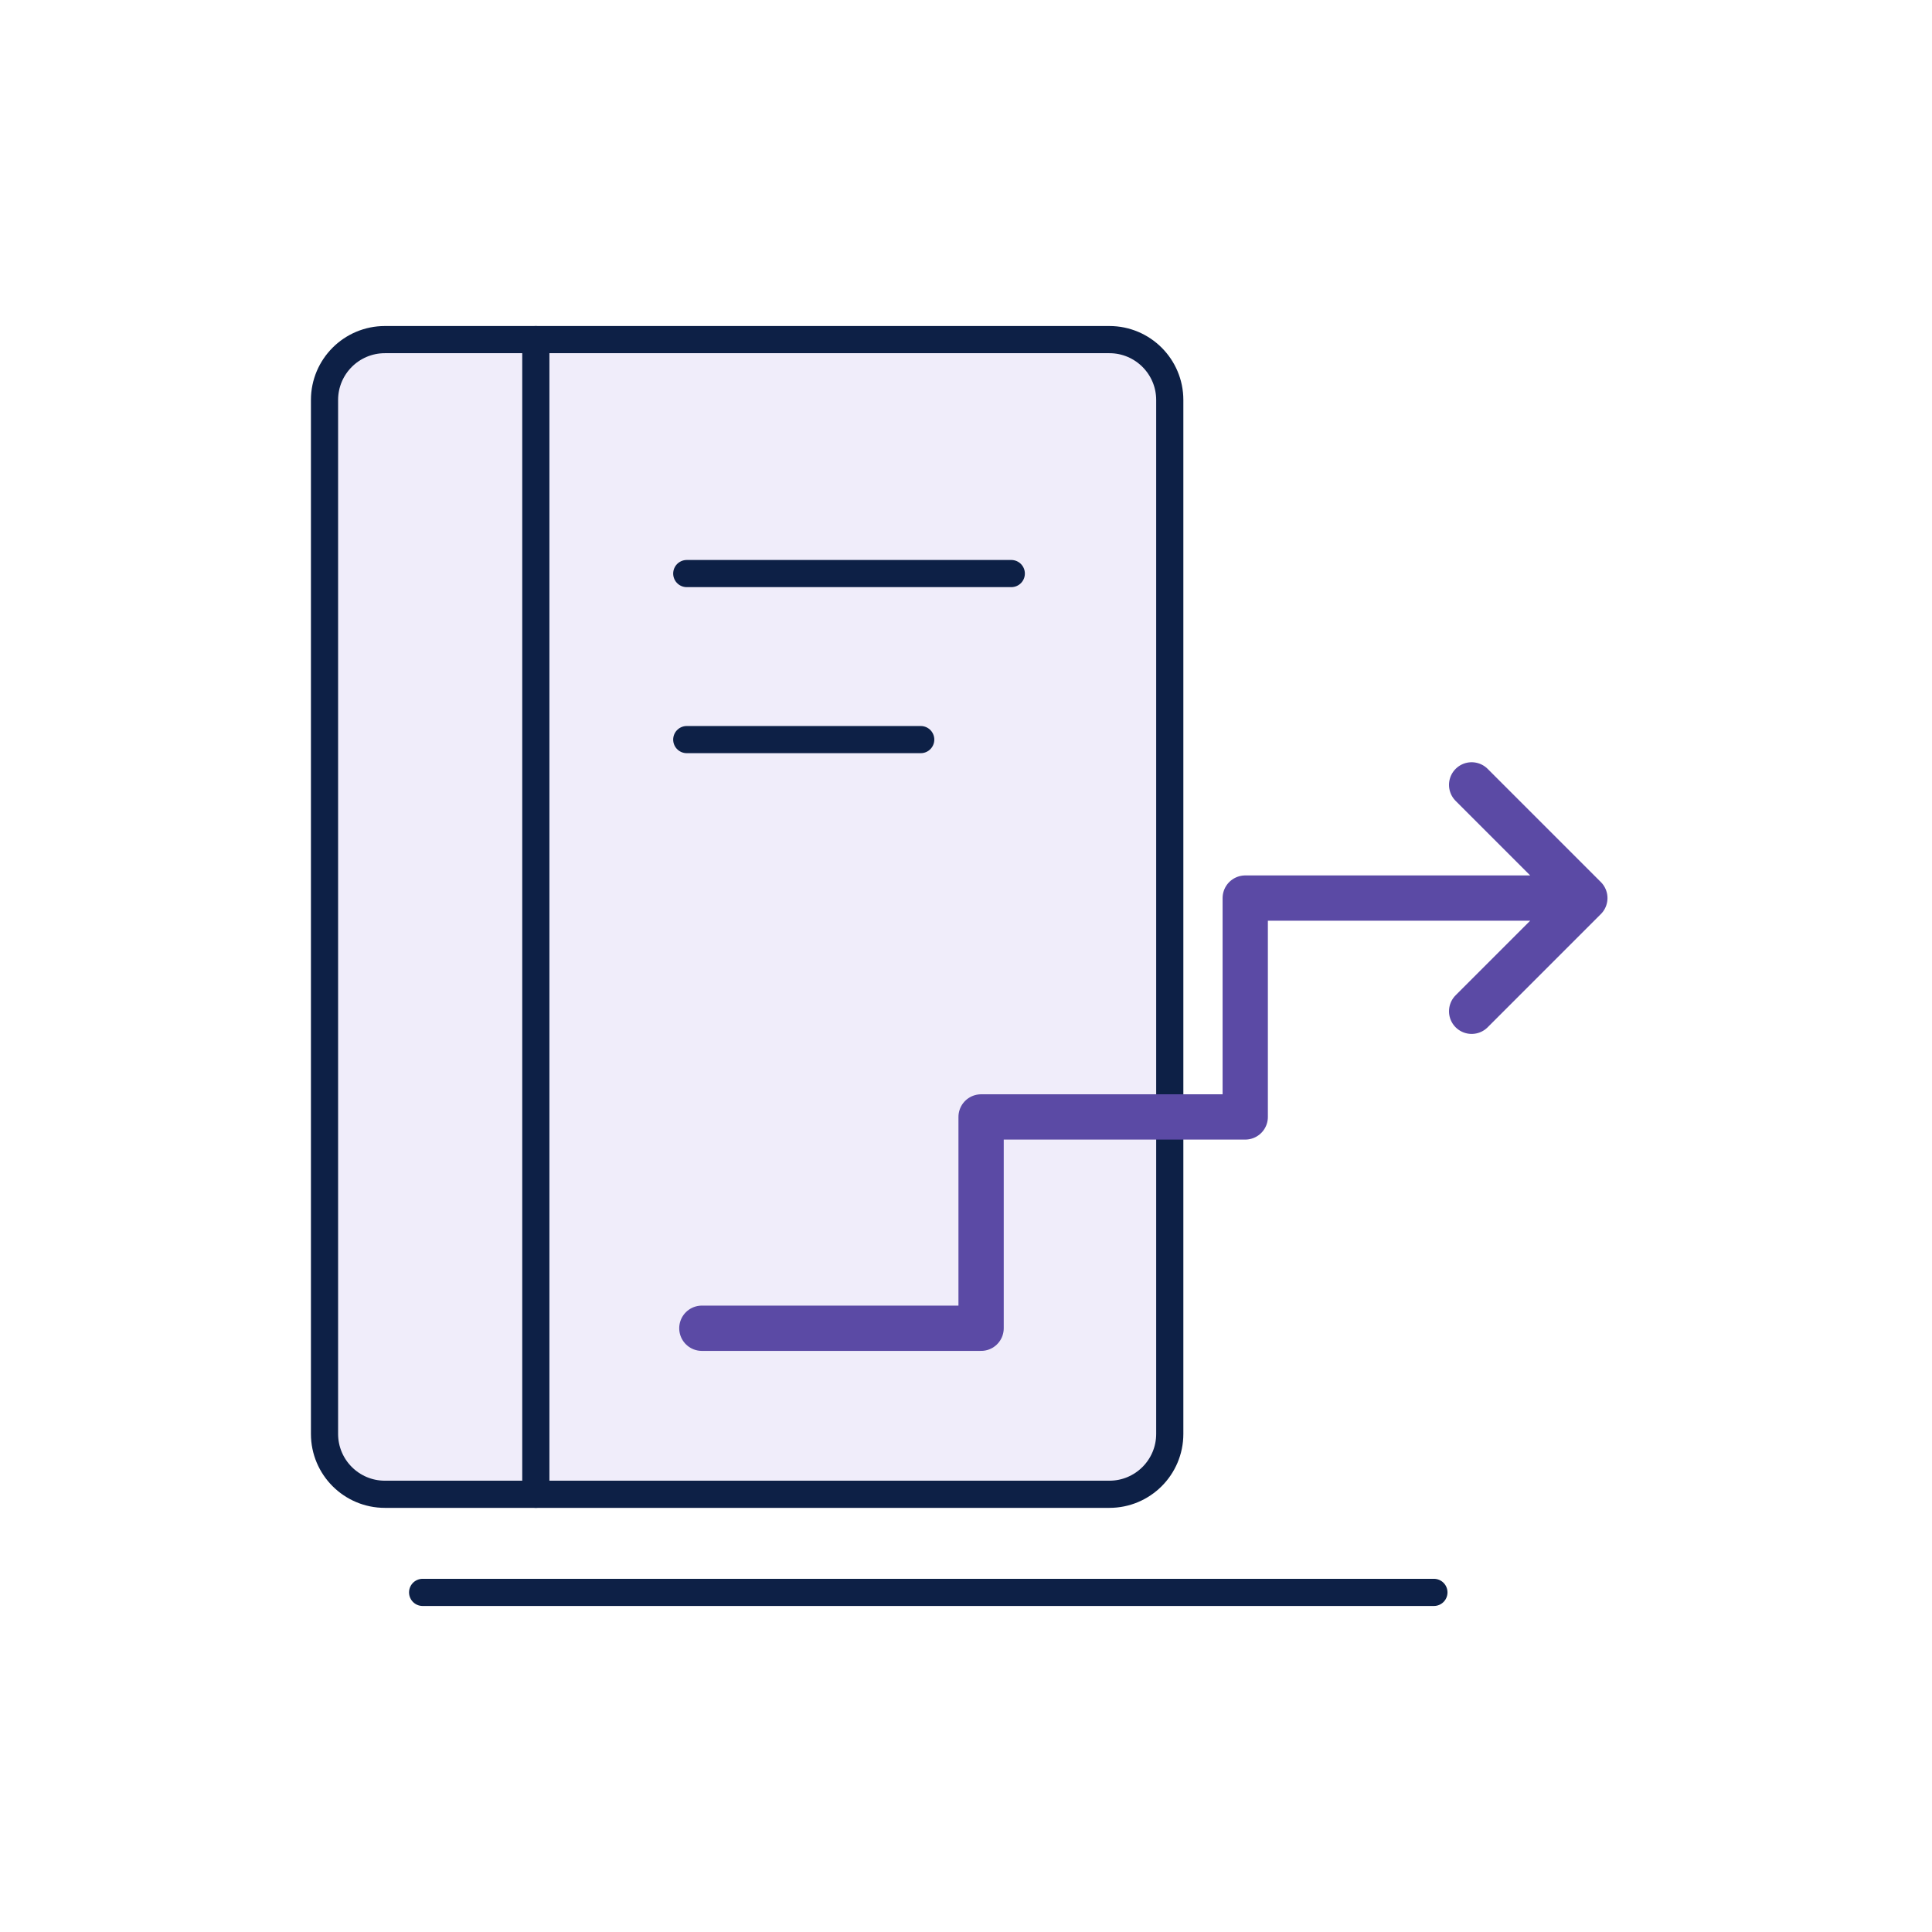
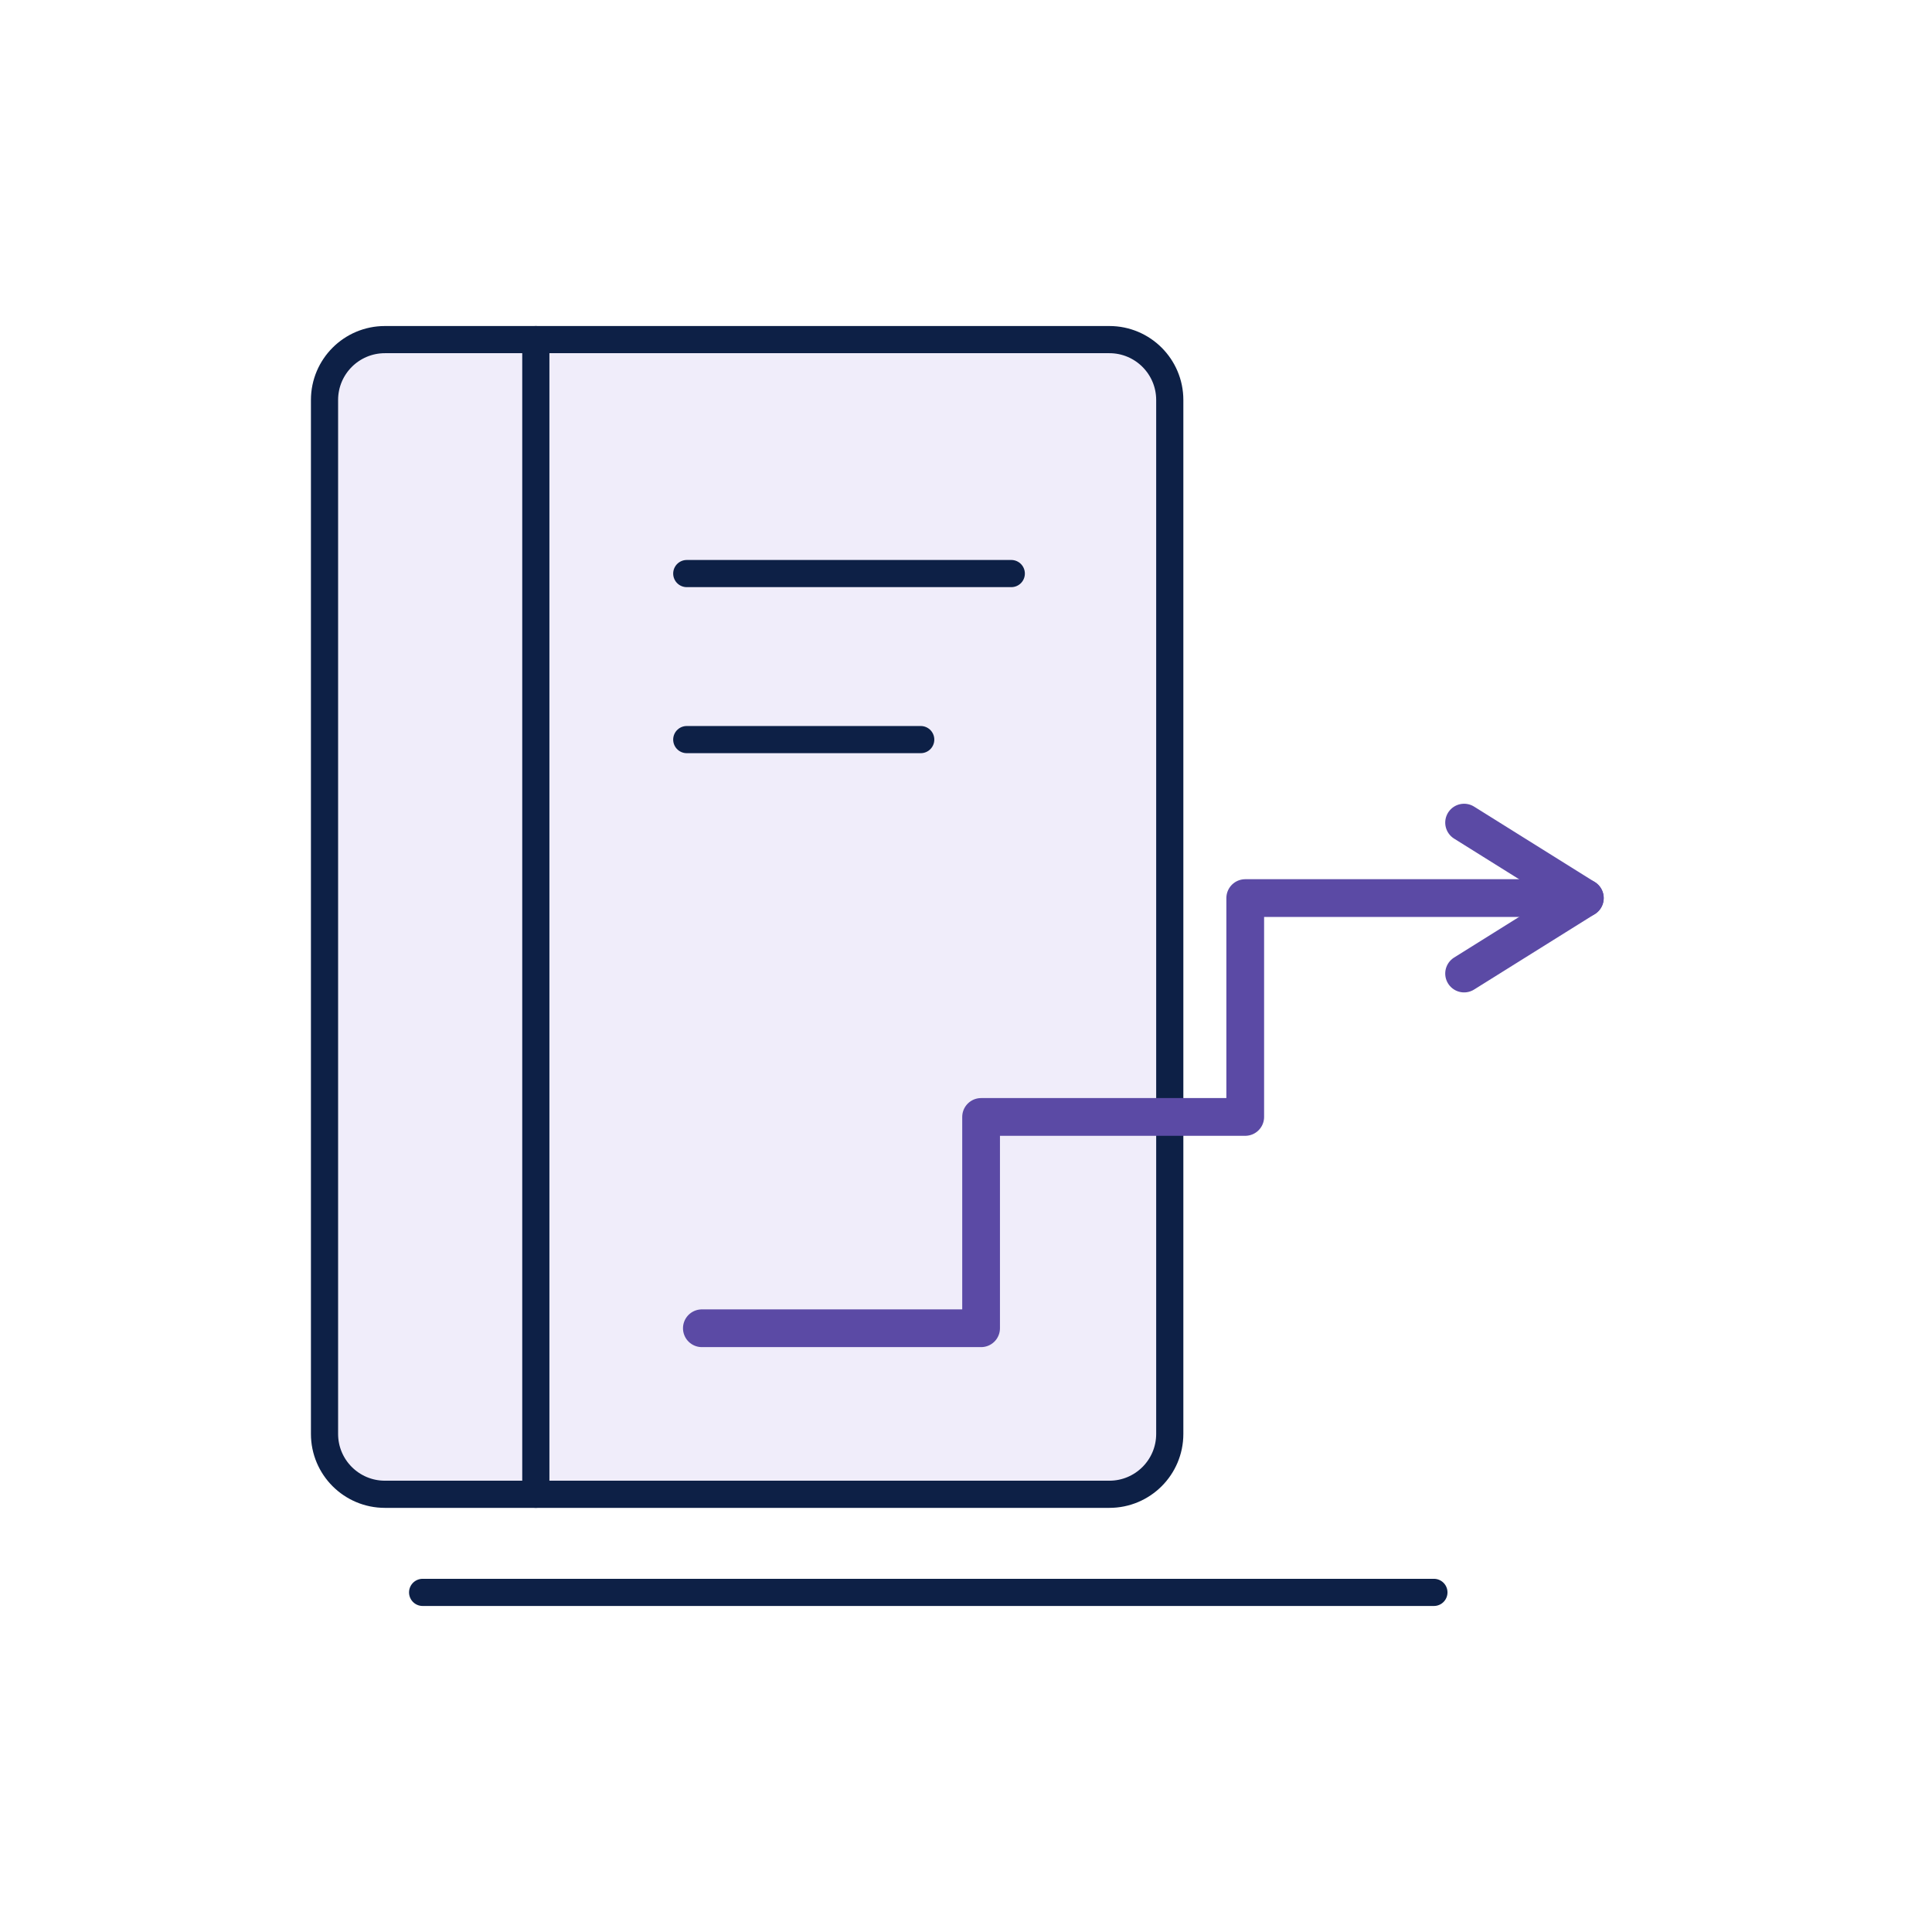
<svg xmlns="http://www.w3.org/2000/svg" width="256" height="256" viewBox="0 0 256 256" role="img" aria-label="学習計画">
  <g fill="none" stroke="#0D2046" stroke-width="3.6" stroke-linecap="round" stroke-linejoin="round">
    <rect fill="#F0EDFA" x="43" y="45" width="112" height="153" rx="8" />
    <path d="M71 45v153M91 76h43m-43 22h31" />
-     <path stroke="#5B4AA5" stroke-width="6" d="M93 176h37v-28h35v-29h45m-15-15 15 15-15 15" />
    <path d="M56 211h134" />
+     <g data-icon-arrow="true" fill="none" stroke="#5B4AA5" stroke-width="5">
+       <path data-arrow-shaft="true" d="M93 176H130V148H165V119H210" />
+       <path data-arrow-head="true" d="M194.000 129.000L210 119L194.000 109.000" />
+     </g>
  </g>
</svg>
